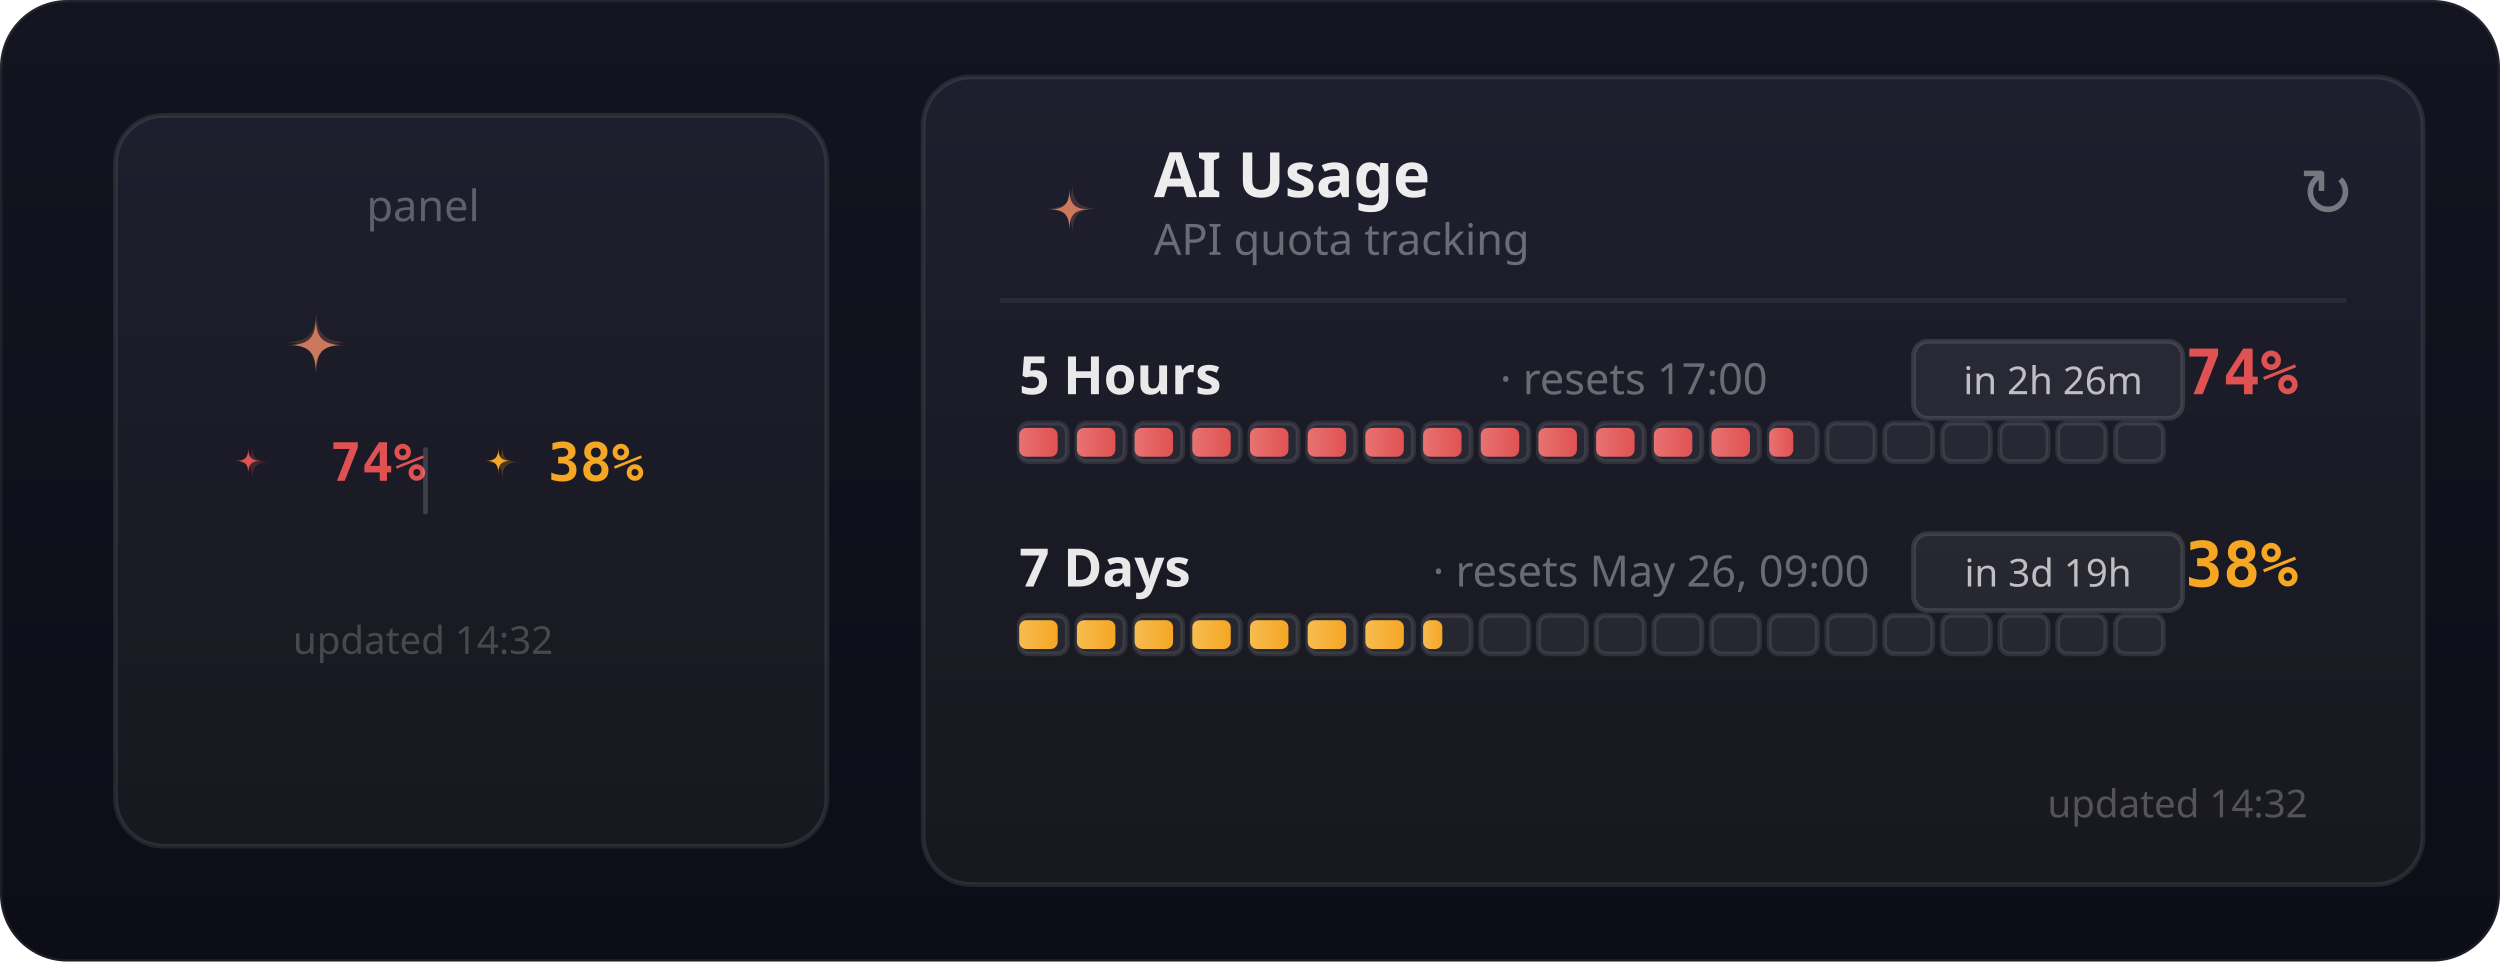
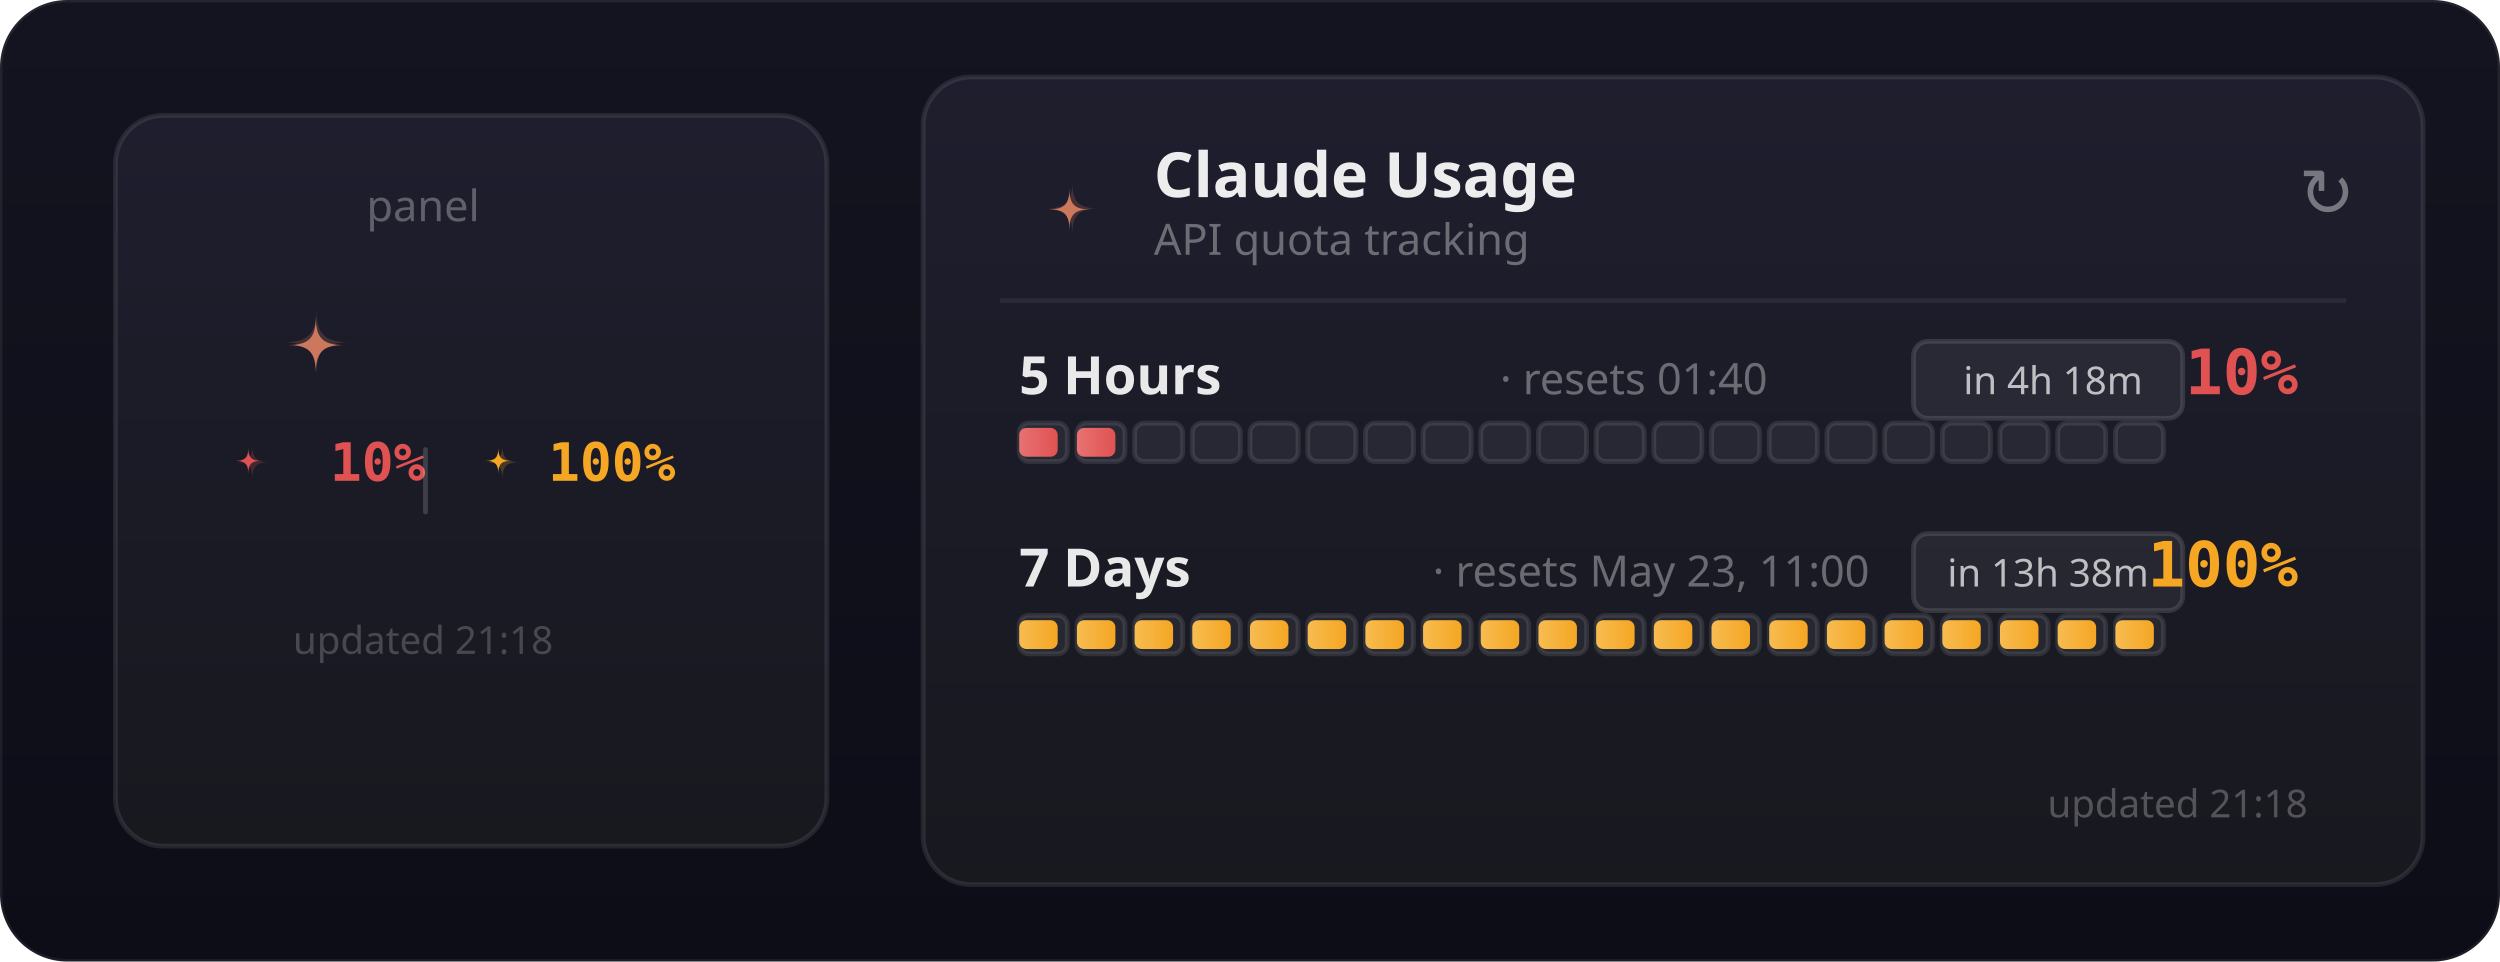
<svg xmlns="http://www.w3.org/2000/svg" viewBox="0 0 520 200" width="520" height="200">
  <defs>
    <style>
    @keyframes fillSession { 0%,100%{width:174px} 40%{width:210px} 70%{width:190px} }
    @keyframes fillWeekly  { 0%,100%{width:88px}  40%{width:96px}  70%{width:80px}  }
    @keyframes cdTick      { 0%,100%{opacity:1}   50%{opacity:0.6} }
    @keyframes panPct      { 0%,100%{opacity:1}   50%{opacity:0.75}}
  </style>
    <linearGradient id="bg" x1="0" y1="0" x2="0" y2="1">
      <stop offset="0%" stop-color="#141420" />
      <stop offset="100%" stop-color="#0d0d18" />
    </linearGradient>
    <linearGradient id="sessionGrad" x1="0" y1="0" x2="1" y2="0">
      <stop offset="0%" stop-color="#e87272" />
      <stop offset="100%" stop-color="#e05252" />
    </linearGradient>
    <linearGradient id="weeklyGrad" x1="0" y1="0" x2="1" y2="0">
      <stop offset="0%" stop-color="#f7bc50" />
      <stop offset="100%" stop-color="#f5a623" />
    </linearGradient>
    <linearGradient id="panelBg" x1="0" y1="0" x2="0" y2="1">
      <stop offset="0%" stop-color="#1e1e2e" />
      <stop offset="100%" stop-color="#18181f" />
    </linearGradient>
    <filter id="glow">
      <feGaussianBlur stdDeviation="2.5" result="blur" />
      <feMerge>
        <feMergeNode in="blur" />
        <feMergeNode in="SourceGraphic" />
      </feMerge>
    </filter>
    <clipPath id="seg1">
      <rect x="0" y="0" width="232" height="8" rx="2" />
    </clipPath>
    <clipPath id="seg2">
      <rect x="0" y="0" width="232" height="8" rx="2" />
    </clipPath>
  </defs>
  <rect width="520" height="200" rx="14" fill="url(#bg)" />
  <rect width="520" height="200" rx="14" fill="none" stroke="rgba(255,255,255,0.07)" stroke-width="1" />
  <rect x="24" y="24" width="148" height="152" rx="10" fill="url(#panelBg)" stroke="rgba(255,255,255,0.09)" stroke-width="1" />
  <text x="88" y="46" text-anchor="middle" font-family="sans-serif" font-size="9" fill="rgba(255,255,255,0.3)">panel</text>
  <g transform="translate(52,62) scale(1.15)" opacity="0.22" fill="#cc785c">
    <path d="M 12,2 C 12,6.5 13.5,8 18,8 C 13.5,8 12,9.5 12,14 C 12,9.5 10.5,8 6,8 C 10.5,8 12,6.5 12,2 Z" />
  </g>
  <g transform="translate(52,62) scale(1.15)" fill="#cc785c">
    <path d="M 12,2 C 12,6.5 13.5,8 18,8 C 13.5,8 12,9.5 12,14 C 12,9.5 10.5,8 6,8 C 10.5,8 12,6.5 12,2 Z" transform="scale(0.85) translate(2,2)" />
  </g>
  <g transform="translate(44,90)">
    <g transform="scale(0.9)" fill="#e05252" opacity="0.22">
      <path d="M 12,2 C 12,6.5 13.5,8 18,8 C 13.5,8 12,9.5 12,14 C 12,9.5 10.5,8 6,8 C 10.5,8 12,6.5 12,2 Z" transform="scale(0.65) translate(2.5,2.5)" />
    </g>
    <g transform="scale(0.9)" fill="#e05252">
      <path d="M 12,2 C 12,6.5 13.5,8 18,8 C 13.5,8 12,9.5 12,14 C 12,9.5 10.5,8 6,8 C 10.5,8 12,6.5 12,2 Z" transform="scale(0.5) translate(5,5)" />
    </g>
    <text x="18" y="10" font-family="monospace" font-size="11" font-weight="bold" fill="#e05252">
      <animate attributeName="opacity" values="1;0.75;1" dur="3s" repeatCount="indefinite" />
-     74%
+     10%
  </text>
  </g>
  <rect x="88" y="93" width="1" height="14" rx="0.5" fill="rgba(255,255,255,0.16)" />
  <g transform="translate(96,90)">
    <g transform="scale(0.9)" fill="#f5a623" opacity="0.22">
      <path d="M 12,2 C 12,6.5 13.5,8 18,8 C 13.5,8 12,9.5 12,14 C 12,9.5 10.5,8 6,8 C 10.5,8 12,6.5 12,2 Z" transform="scale(0.65) translate(2.5,2.5)" />
    </g>
    <g transform="scale(0.9)" fill="#f5a623">
      <path d="M 12,2 C 12,6.5 13.5,8 18,8 C 13.5,8 12,9.5 12,14 C 12,9.5 10.5,8 6,8 C 10.5,8 12,6.5 12,2 Z" transform="scale(0.5) translate(5,5)" />
    </g>
-     <text x="18" y="10" font-family="monospace" font-size="11" font-weight="bold" fill="#f5a623">38%</text>
+     <text x="18" y="10" font-family="monospace" font-size="11" font-weight="bold" fill="#f5a623">100%</text>
  </g>
-   <text x="88" y="136" text-anchor="middle" font-family="sans-serif" font-size="8" fill="rgba(255,255,255,0.2)">updated 14:32</text>
+   <text x="88" y="136" text-anchor="middle" font-family="sans-serif" font-size="8" fill="rgba(255,255,255,0.2)">updated 21:18</text>
  <rect x="192" y="16" width="312" height="168" rx="10" fill="url(#panelBg)" stroke="rgba(255,255,255,0.09)" stroke-width="1" />
  <g transform="translate(212,36)">
    <g fill="#cc785c" opacity="0.22">
      <path d="M 12,2 C 12,6.5 13.5,8 18,8 C 13.5,8 12,9.5 12,14 C 12,9.5 10.5,8 6,8 C 10.5,8 12,6.5 12,2 Z" transform="scale(0.92)" />
    </g>
    <g fill="#cc785c">
      <path d="M 12,2 C 12,6.5 13.5,8 18,8 C 13.5,8 12,9.5 12,14 C 12,9.5 10.5,8 6,8 C 10.5,8 12,6.5 12,2 Z" transform="scale(0.72) translate(2.5,2.5)" />
    </g>
  </g>
-   <text x="240" y="41" font-family="sans-serif" font-size="13" font-weight="bold" fill="rgba(255,255,255,0.92)">AI Usage</text>
+   <text x="240" y="41" font-family="sans-serif" font-size="13" font-weight="bold" fill="rgba(255,255,255,0.92)">Claude Usage</text>
  <text x="240" y="53" font-family="sans-serif" font-size="9" fill="rgba(255,255,255,0.35)">API quota tracking</text>
  <text x="484" y="45" font-family="sans-serif" font-size="14" fill="rgba(255,255,255,0.4)" text-anchor="middle">↻</text>
  <rect x="208" y="62" width="280" height="1" fill="rgba(255,255,255,0.07)" />
  <text x="212" y="82" font-family="sans-serif" font-size="11" font-weight="bold" fill="rgba(255,255,255,0.9)">5 Hours</text>
-   <text x="312" y="82" font-family="sans-serif" font-size="9" fill="rgba(255,255,255,0.35)">· resets 17:00</text>
+   <text x="312" y="82" font-family="sans-serif" font-size="9" fill="rgba(255,255,255,0.35)">· resets 01:40</text>
  <rect x="398" y="71" width="56" height="16" rx="3" fill="rgba(255,255,255,0.06)" stroke="rgba(255,255,255,0.12)" stroke-width="1" />
  <text x="426" y="82" text-anchor="middle" font-family="sans-serif" font-size="8" fill="rgba(255,255,255,0.7)">
    <animate attributeName="opacity" values="1;0.6;1" dur="2s" repeatCount="indefinite" />
-   in 2h 26m
+   in 4h 18m
</text>
-   <text x="478" y="82" text-anchor="end" font-family="monospace" font-size="13" font-weight="bold" fill="#e05252">74%</text>
+   <text x="478" y="82" text-anchor="end" font-family="monospace" font-size="13" font-weight="bold" fill="#e05252">10%</text>
  <g transform="translate(212,88)">
    <rect x="0" y="0" width="10" height="8" rx="2" fill="rgba(255,255,255,0.06)" stroke="rgba(255,255,255,0.10)" stroke-width="1" />
    <rect x="0" y="1" width="8" height="6" rx="1.5" fill="url(#sessionGrad)" />
    <rect x="12" y="0" width="10" height="8" rx="2" fill="rgba(255,255,255,0.06)" stroke="rgba(255,255,255,0.10)" stroke-width="1" />
    <rect x="12" y="1" width="8" height="6" rx="1.5" fill="url(#sessionGrad)" />
    <rect x="24" y="0" width="10" height="8" rx="2" fill="rgba(255,255,255,0.06)" stroke="rgba(255,255,255,0.10)" stroke-width="1" />
-     <rect x="24" y="1" width="8" height="6" rx="1.5" fill="url(#sessionGrad)" />
    <rect x="36" y="0" width="10" height="8" rx="2" fill="rgba(255,255,255,0.06)" stroke="rgba(255,255,255,0.10)" stroke-width="1" />
-     <rect x="36" y="1" width="8" height="6" rx="1.5" fill="url(#sessionGrad)" />
    <rect x="48" y="0" width="10" height="8" rx="2" fill="rgba(255,255,255,0.06)" stroke="rgba(255,255,255,0.10)" stroke-width="1" />
-     <rect x="48" y="1" width="8" height="6" rx="1.5" fill="url(#sessionGrad)" />
    <rect x="60" y="0" width="10" height="8" rx="2" fill="rgba(255,255,255,0.06)" stroke="rgba(255,255,255,0.10)" stroke-width="1" />
-     <rect x="60" y="1" width="8" height="6" rx="1.5" fill="url(#sessionGrad)" />
    <rect x="72" y="0" width="10" height="8" rx="2" fill="rgba(255,255,255,0.06)" stroke="rgba(255,255,255,0.10)" stroke-width="1" />
-     <rect x="72" y="1" width="8" height="6" rx="1.5" fill="url(#sessionGrad)" />
    <rect x="84" y="0" width="10" height="8" rx="2" fill="rgba(255,255,255,0.06)" stroke="rgba(255,255,255,0.10)" stroke-width="1" />
-     <rect x="84" y="1" width="8" height="6" rx="1.5" fill="url(#sessionGrad)" />
    <rect x="96" y="0" width="10" height="8" rx="2" fill="rgba(255,255,255,0.06)" stroke="rgba(255,255,255,0.10)" stroke-width="1" />
-     <rect x="96" y="1" width="8" height="6" rx="1.5" fill="url(#sessionGrad)" />
    <rect x="108" y="0" width="10" height="8" rx="2" fill="rgba(255,255,255,0.06)" stroke="rgba(255,255,255,0.10)" stroke-width="1" />
-     <rect x="108" y="1" width="8" height="6" rx="1.5" fill="url(#sessionGrad)" />
    <rect x="120" y="0" width="10" height="8" rx="2" fill="rgba(255,255,255,0.06)" stroke="rgba(255,255,255,0.10)" stroke-width="1" />
-     <rect x="120" y="1" width="8" height="6" rx="1.5" fill="url(#sessionGrad)" />
    <rect x="132" y="0" width="10" height="8" rx="2" fill="rgba(255,255,255,0.06)" stroke="rgba(255,255,255,0.10)" stroke-width="1" />
-     <rect x="132" y="1" width="8" height="6" rx="1.5" fill="url(#sessionGrad)" />
    <rect x="144" y="0" width="10" height="8" rx="2" fill="rgba(255,255,255,0.06)" stroke="rgba(255,255,255,0.10)" stroke-width="1" />
-     <rect x="144" y="1" width="8" height="6" rx="1.5" fill="url(#sessionGrad)" />
    <rect x="156" y="0" width="10" height="8" rx="2" fill="rgba(255,255,255,0.06)" stroke="rgba(255,255,255,0.10)" stroke-width="1" />
-     <rect x="156" y="1" width="5" height="6" rx="1.5" fill="url(#sessionGrad)" />
    <rect x="168" y="0" width="10" height="8" rx="2" fill="rgba(255,255,255,0.06)" stroke="rgba(255,255,255,0.10)" stroke-width="1" />
    <rect x="180" y="0" width="10" height="8" rx="2" fill="rgba(255,255,255,0.06)" stroke="rgba(255,255,255,0.10)" stroke-width="1" />
    <rect x="192" y="0" width="10" height="8" rx="2" fill="rgba(255,255,255,0.06)" stroke="rgba(255,255,255,0.10)" stroke-width="1" />
    <rect x="204" y="0" width="10" height="8" rx="2" fill="rgba(255,255,255,0.06)" stroke="rgba(255,255,255,0.10)" stroke-width="1" />
    <rect x="216" y="0" width="10" height="8" rx="2" fill="rgba(255,255,255,0.06)" stroke="rgba(255,255,255,0.10)" stroke-width="1" />
    <rect x="228" y="0" width="10" height="8" rx="2" fill="rgba(255,255,255,0.06)" stroke="rgba(255,255,255,0.10)" stroke-width="1" />
  </g>
  <text x="212" y="122" font-family="sans-serif" font-size="11" font-weight="bold" fill="rgba(255,255,255,0.9)">7 Days</text>
-   <text x="298" y="122" font-family="sans-serif" font-size="9" fill="rgba(255,255,255,0.35)">· resets May 26, 09:00</text>
+   <text x="298" y="122" font-family="sans-serif" font-size="9" fill="rgba(255,255,255,0.35)">· resets May 23, 11:00</text>
  <rect x="398" y="111" width="56" height="16" rx="3" fill="rgba(255,255,255,0.06)" stroke="rgba(255,255,255,0.12)" stroke-width="1" />
-   <text x="426" y="122" text-anchor="middle" font-family="sans-serif" font-size="8" fill="rgba(255,255,255,0.7)">in 3d 19h</text>
-   <text x="478" y="122" text-anchor="end" font-family="monospace" font-size="13" font-weight="bold" fill="#f5a623">38%</text>
+   <text x="426" y="122" text-anchor="middle" font-family="sans-serif" font-size="8" fill="rgba(255,255,255,0.7)">in 13h 38m</text>
+   <text x="478" y="122" text-anchor="end" font-family="monospace" font-size="13" font-weight="bold" fill="#f5a623">100%</text>
  <g transform="translate(212,128)">
    <rect x="0" y="0" width="10" height="8" rx="2" fill="rgba(255,255,255,0.06)" stroke="rgba(255,255,255,0.10)" stroke-width="1" />
    <rect x="0" y="1" width="8" height="6" rx="1.5" fill="url(#weeklyGrad)" />
    <rect x="12" y="0" width="10" height="8" rx="2" fill="rgba(255,255,255,0.06)" stroke="rgba(255,255,255,0.10)" stroke-width="1" />
    <rect x="12" y="1" width="8" height="6" rx="1.5" fill="url(#weeklyGrad)" />
    <rect x="24" y="0" width="10" height="8" rx="2" fill="rgba(255,255,255,0.06)" stroke="rgba(255,255,255,0.10)" stroke-width="1" />
    <rect x="24" y="1" width="8" height="6" rx="1.5" fill="url(#weeklyGrad)" />
    <rect x="36" y="0" width="10" height="8" rx="2" fill="rgba(255,255,255,0.06)" stroke="rgba(255,255,255,0.10)" stroke-width="1" />
    <rect x="36" y="1" width="8" height="6" rx="1.5" fill="url(#weeklyGrad)" />
    <rect x="48" y="0" width="10" height="8" rx="2" fill="rgba(255,255,255,0.06)" stroke="rgba(255,255,255,0.10)" stroke-width="1" />
    <rect x="48" y="1" width="8" height="6" rx="1.5" fill="url(#weeklyGrad)" />
    <rect x="60" y="0" width="10" height="8" rx="2" fill="rgba(255,255,255,0.06)" stroke="rgba(255,255,255,0.10)" stroke-width="1" />
    <rect x="60" y="1" width="8" height="6" rx="1.5" fill="url(#weeklyGrad)" />
    <rect x="72" y="0" width="10" height="8" rx="2" fill="rgba(255,255,255,0.06)" stroke="rgba(255,255,255,0.10)" stroke-width="1" />
    <rect x="72" y="1" width="8" height="6" rx="1.5" fill="url(#weeklyGrad)" />
    <rect x="84" y="0" width="10" height="8" rx="2" fill="rgba(255,255,255,0.06)" stroke="rgba(255,255,255,0.10)" stroke-width="1" />
-     <rect x="84" y="1" width="4" height="6" rx="1.5" fill="url(#weeklyGrad)" />
+     <rect x="84" y="1" width="8" height="6" rx="1.5" fill="url(#weeklyGrad)" />
    <rect x="96" y="0" width="10" height="8" rx="2" fill="rgba(255,255,255,0.06)" stroke="rgba(255,255,255,0.10)" stroke-width="1" />
+     <rect x="96" y="1" width="8" height="6" rx="1.5" fill="url(#weeklyGrad)" />
    <rect x="108" y="0" width="10" height="8" rx="2" fill="rgba(255,255,255,0.06)" stroke="rgba(255,255,255,0.10)" stroke-width="1" />
+     <rect x="108" y="1" width="8" height="6" rx="1.5" fill="url(#weeklyGrad)" />
    <rect x="120" y="0" width="10" height="8" rx="2" fill="rgba(255,255,255,0.06)" stroke="rgba(255,255,255,0.10)" stroke-width="1" />
+     <rect x="120" y="1" width="8" height="6" rx="1.5" fill="url(#weeklyGrad)" />
    <rect x="132" y="0" width="10" height="8" rx="2" fill="rgba(255,255,255,0.06)" stroke="rgba(255,255,255,0.10)" stroke-width="1" />
+     <rect x="132" y="1" width="8" height="6" rx="1.5" fill="url(#weeklyGrad)" />
    <rect x="144" y="0" width="10" height="8" rx="2" fill="rgba(255,255,255,0.06)" stroke="rgba(255,255,255,0.10)" stroke-width="1" />
+     <rect x="144" y="1" width="8" height="6" rx="1.5" fill="url(#weeklyGrad)" />
    <rect x="156" y="0" width="10" height="8" rx="2" fill="rgba(255,255,255,0.06)" stroke="rgba(255,255,255,0.10)" stroke-width="1" />
+     <rect x="156" y="1" width="8" height="6" rx="1.5" fill="url(#weeklyGrad)" />
    <rect x="168" y="0" width="10" height="8" rx="2" fill="rgba(255,255,255,0.06)" stroke="rgba(255,255,255,0.10)" stroke-width="1" />
+     <rect x="168" y="1" width="8" height="6" rx="1.5" fill="url(#weeklyGrad)" />
    <rect x="180" y="0" width="10" height="8" rx="2" fill="rgba(255,255,255,0.06)" stroke="rgba(255,255,255,0.10)" stroke-width="1" />
+     <rect x="180" y="1" width="8" height="6" rx="1.5" fill="url(#weeklyGrad)" />
    <rect x="192" y="0" width="10" height="8" rx="2" fill="rgba(255,255,255,0.06)" stroke="rgba(255,255,255,0.10)" stroke-width="1" />
+     <rect x="192" y="1" width="8" height="6" rx="1.5" fill="url(#weeklyGrad)" />
    <rect x="204" y="0" width="10" height="8" rx="2" fill="rgba(255,255,255,0.06)" stroke="rgba(255,255,255,0.10)" stroke-width="1" />
+     <rect x="204" y="1" width="8" height="6" rx="1.5" fill="url(#weeklyGrad)" />
    <rect x="216" y="0" width="10" height="8" rx="2" fill="rgba(255,255,255,0.06)" stroke="rgba(255,255,255,0.10)" stroke-width="1" />
+     <rect x="216" y="1" width="8" height="6" rx="1.5" fill="url(#weeklyGrad)" />
    <rect x="228" y="0" width="10" height="8" rx="2" fill="rgba(255,255,255,0.06)" stroke="rgba(255,255,255,0.10)" stroke-width="1" />
+     <rect x="228" y="1" width="8" height="6" rx="1.5" fill="url(#weeklyGrad)" />
  </g>
-   <text x="480" y="170" text-anchor="end" font-family="sans-serif" font-size="8" fill="rgba(255,255,255,0.25)">updated 14:32</text>
+   <text x="480" y="170" text-anchor="end" font-family="sans-serif" font-size="8" fill="rgba(255,255,255,0.25)">updated 21:18</text>
</svg>
